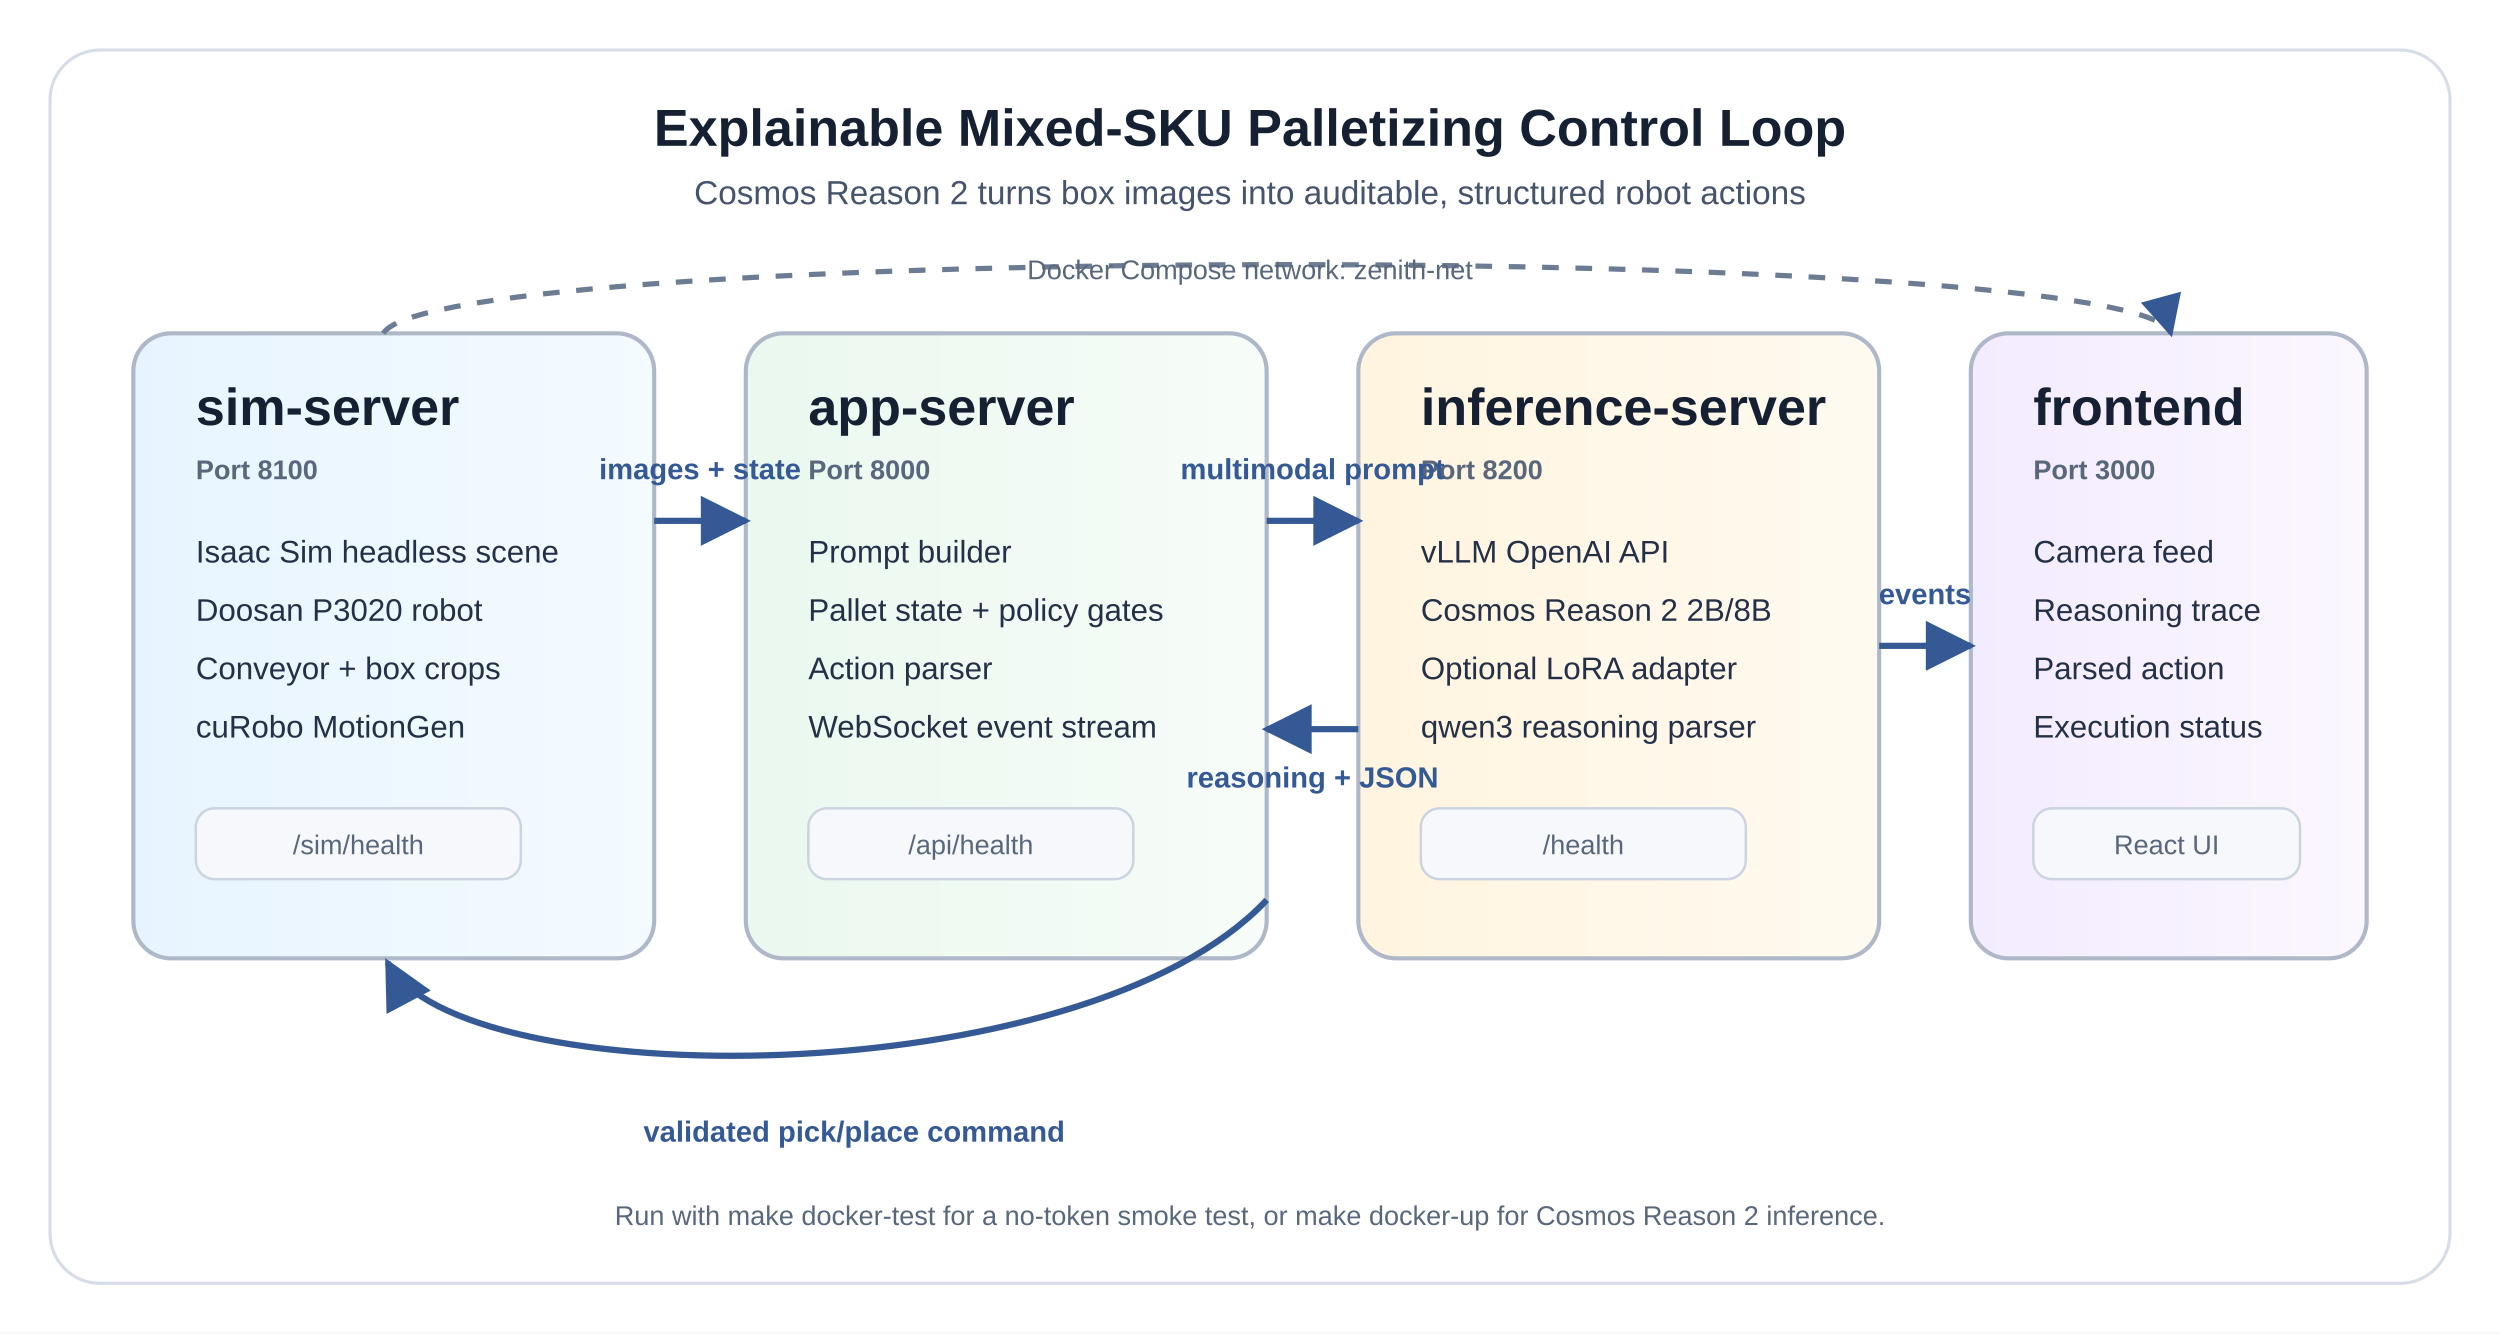
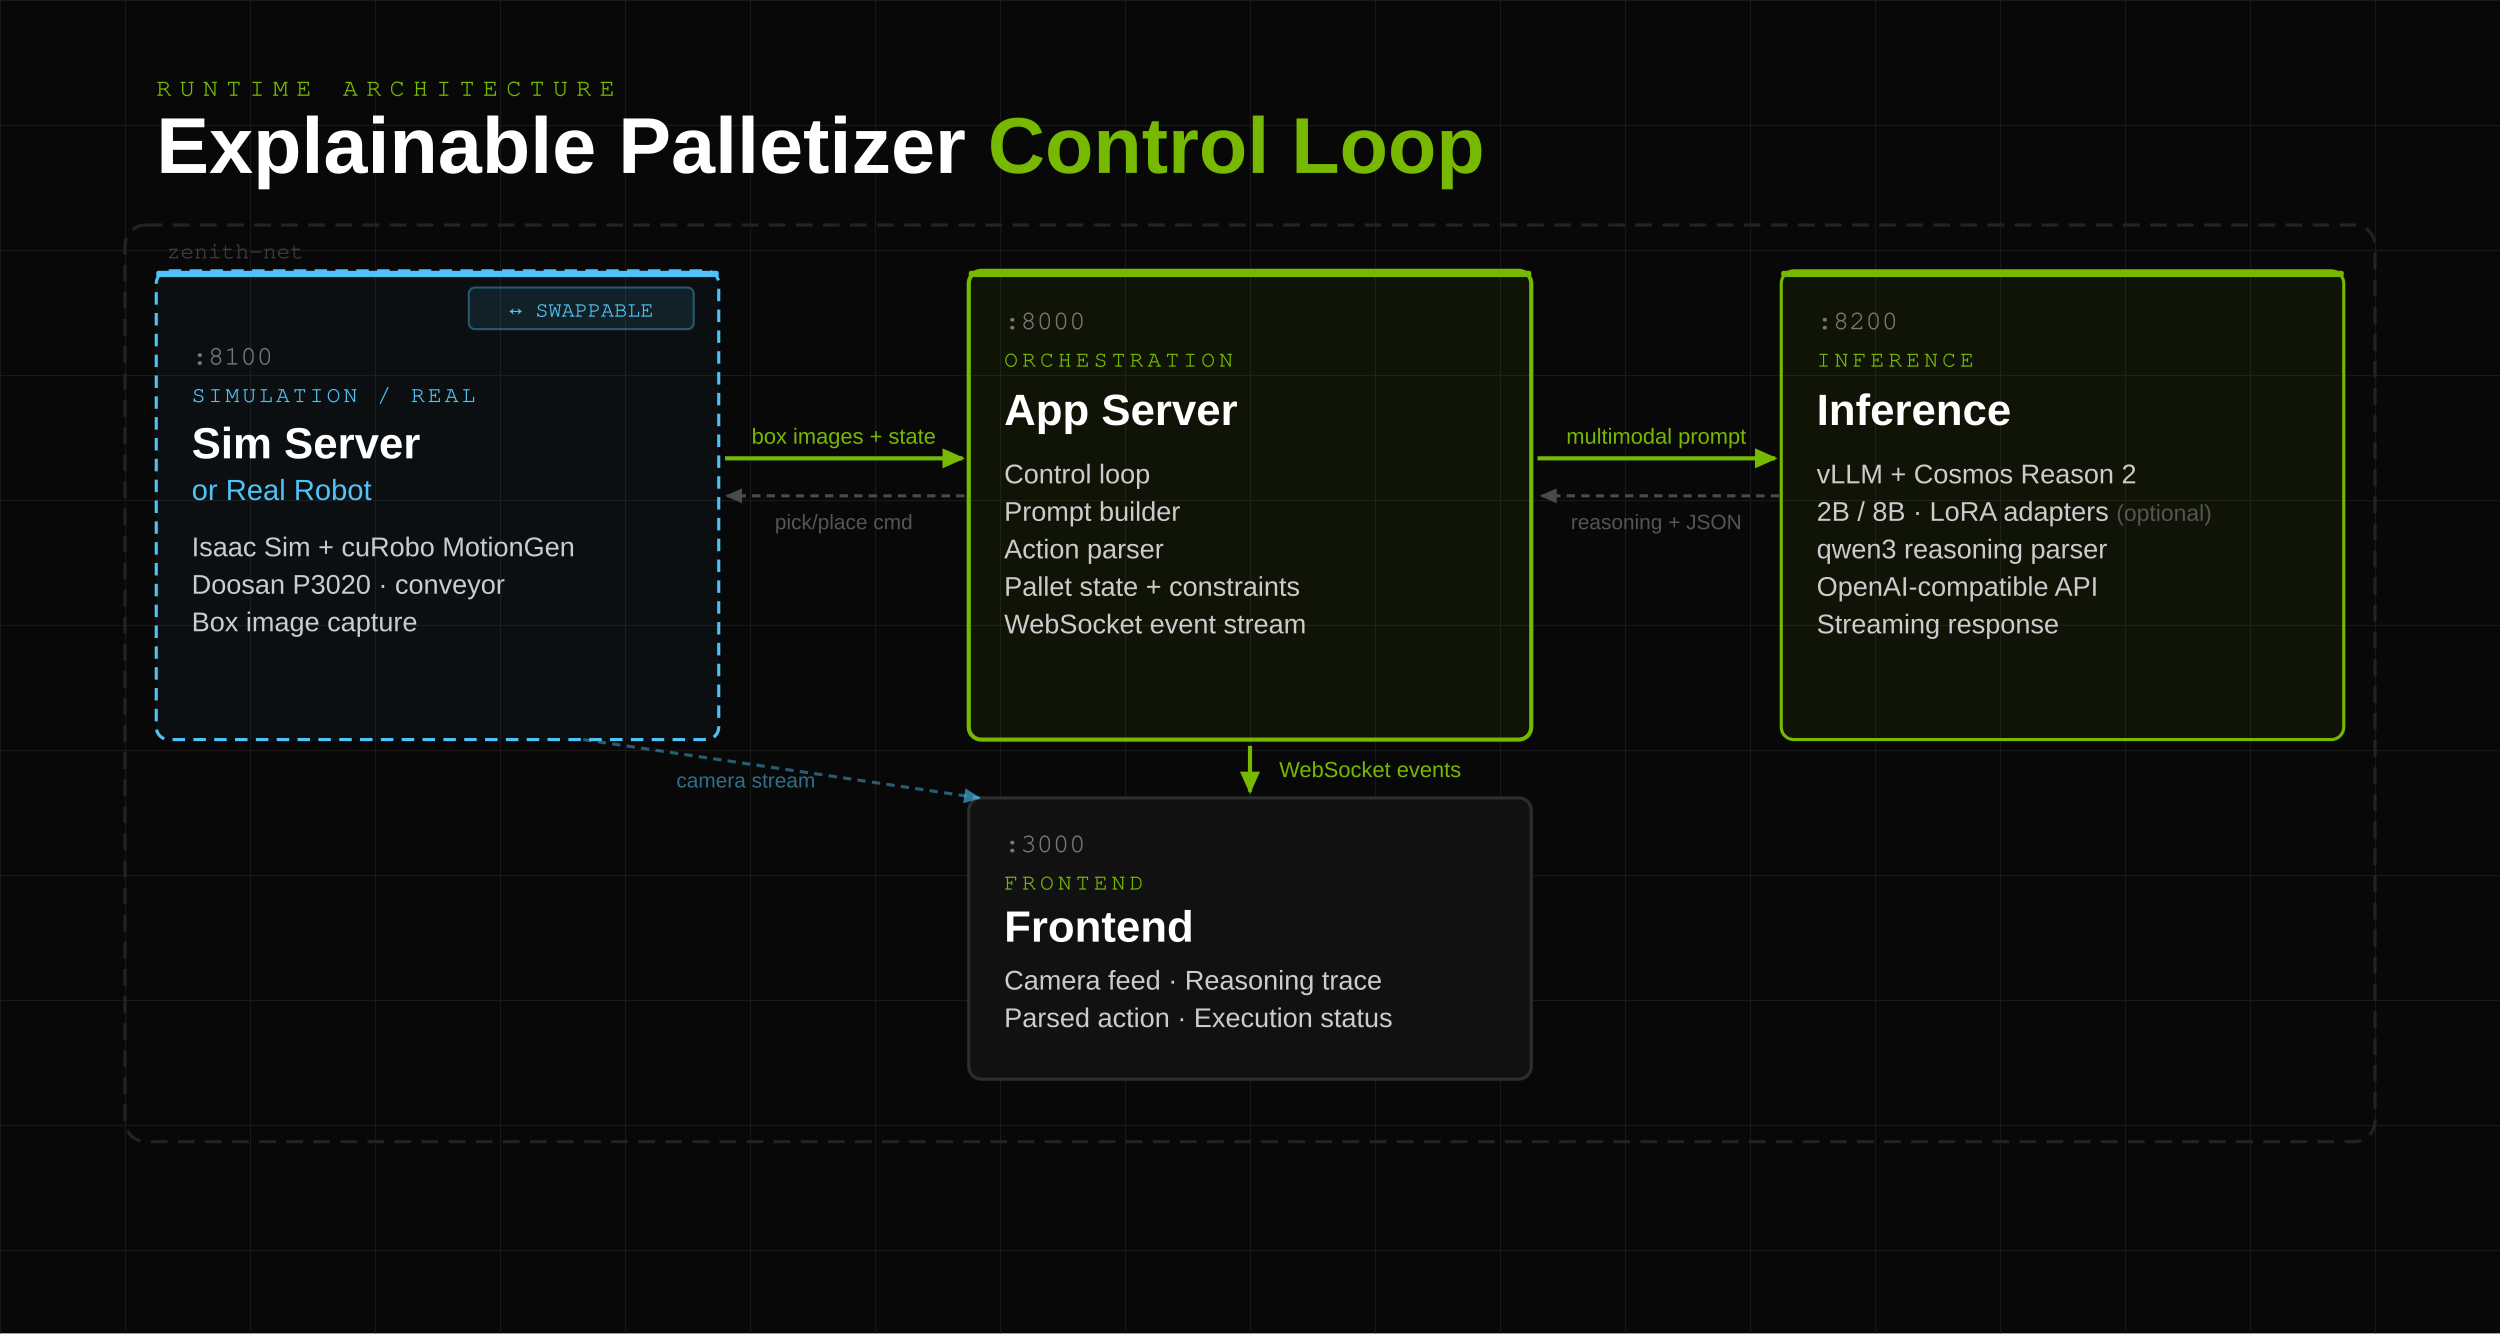
- <svg xmlns="http://www.w3.org/2000/svg" width="1200" height="640" viewBox="0 0 1200 640" role="img" aria-labelledby="title desc">
+ <svg xmlns="http://www.w3.org/2000/svg" width="1200" height="640" viewBox="0 0 1200 640" role="img" aria-labelledby="svgtitle svgdesc">
  <defs>
-     <marker id="arrow" viewBox="0 0 10 10" refX="9" refY="5" markerWidth="8" markerHeight="8" orient="auto-start-reverse">
-       <path d="M 0 0 L 10 5 L 0 10 z" fill="#345995" />
+     <marker id="ag" viewBox="0 0 10 10" refX="8" refY="5" markerWidth="6" markerHeight="6" orient="auto">
+       <path d="M 0 1 L 9 5 L 0 9 z" fill="#76b900" />
    </marker>
-     <linearGradient id="simGrad" x1="0" x2="1">
-       <stop offset="0" stop-color="#e7f4ff" />
-       <stop offset="1" stop-color="#f4fbff" />
-     </linearGradient>
-     <linearGradient id="appGrad" x1="0" x2="1">
-       <stop offset="0" stop-color="#eaf8ef" />
-       <stop offset="1" stop-color="#f7fcf8" />
-     </linearGradient>
-     <linearGradient id="vlmGrad" x1="0" x2="1">
-       <stop offset="0" stop-color="#fff4df" />
-       <stop offset="1" stop-color="#fffaf0" />
-     </linearGradient>
-     <linearGradient id="uiGrad" x1="0" x2="1">
-       <stop offset="0" stop-color="#f3ebff" />
-       <stop offset="1" stop-color="#fbf7ff" />
-     </linearGradient>
-     <style>
-       .bg { fill: #ffffff; }
-       .frame { fill: none; stroke: #d6dde8; stroke-width: 1.5; }
-       .card { stroke: #aeb8c8; stroke-width: 2; rx: 18; }
-       .title { fill: #152033; font: 700 25px Arial, Helvetica, sans-serif; }
-       .sub { fill: #45546c; font: 500 16px Arial, Helvetica, sans-serif; }
-       .body { fill: #233047; font: 400 15px Arial, Helvetica, sans-serif; }
-       .label { fill: #345995; font: 700 14px Arial, Helvetica, sans-serif; }
-       .port { fill: #59677d; font: 700 13px Arial, Helvetica, sans-serif; }
-       .arrow { stroke: #345995; stroke-width: 3; fill: none; marker-end: url(#arrow); }
-       .loop { stroke: #6b7c93; stroke-width: 2.5; fill: none; stroke-dasharray: 8 8; marker-end: url(#arrow); }
-       .chip { fill: #f6f8fb; stroke: #cbd4e1; stroke-width: 1.2; rx: 9; }
-       .small { fill: #59677d; font: 400 13px Arial, Helvetica, sans-serif; }
-     </style>
+     <marker id="ad" viewBox="0 0 10 10" refX="8" refY="5" markerWidth="6" markerHeight="6" orient="auto">
+       <path d="M 0 1 L 9 5 L 0 9 z" fill="#4a4a4a" />
+     </marker>
+     <marker id="ab" viewBox="0 0 10 10" refX="8" refY="5" markerWidth="6" markerHeight="6" orient="auto">
+       <path d="M 0 1 L 9 5 L 0 9 z" fill="rgba(79,195,247,0.6)" />
+     </marker>
+     <pattern id="grid" width="60" height="60" patternUnits="userSpaceOnUse">
+       <path d="M 60 0 L 0 0 0 60" fill="none" stroke="#191919" stroke-width="1" />
+     </pattern>
  </defs>
-   <rect class="bg" width="1200" height="640" />
-   <rect class="frame" x="24" y="24" width="1152" height="592" rx="24" />
-   <text class="title" x="600" y="70" text-anchor="middle">Explainable Mixed-SKU Palletizing Control Loop</text>
-   <text class="sub" x="600" y="98" text-anchor="middle">Cosmos Reason 2 turns box images into auditable, structured robot actions</text>
-   <rect class="card" x="64" y="160" width="250" height="300" fill="url(#simGrad)" />
-   <text class="title" x="94" y="204">sim-server</text>
-   <text class="port" x="94" y="230">Port 8100</text>
-   <text class="body" x="94" y="270">Isaac Sim headless scene</text>
-   <text class="body" x="94" y="298">Doosan P3020 robot</text>
-   <text class="body" x="94" y="326">Conveyor + box crops</text>
-   <text class="body" x="94" y="354">cuRobo MotionGen</text>
-   <rect class="chip" x="94" y="388" width="156" height="34" />
-   <text class="small" x="172" y="410" text-anchor="middle">/sim/health</text>
-   <rect class="card" x="358" y="160" width="250" height="300" fill="url(#appGrad)" />
-   <text class="title" x="388" y="204">app-server</text>
-   <text class="port" x="388" y="230">Port 8000</text>
-   <text class="body" x="388" y="270">Prompt builder</text>
-   <text class="body" x="388" y="298">Pallet state + policy gates</text>
-   <text class="body" x="388" y="326">Action parser</text>
-   <text class="body" x="388" y="354">WebSocket event stream</text>
-   <rect class="chip" x="388" y="388" width="156" height="34" />
-   <text class="small" x="466" y="410" text-anchor="middle">/api/health</text>
-   <rect class="card" x="652" y="160" width="250" height="300" fill="url(#vlmGrad)" />
-   <text class="title" x="682" y="204">inference-server</text>
-   <text class="port" x="682" y="230">Port 8200</text>
-   <text class="body" x="682" y="270">vLLM OpenAI API</text>
-   <text class="body" x="682" y="298">Cosmos Reason 2 2B/8B</text>
-   <text class="body" x="682" y="326">Optional LoRA adapter</text>
-   <text class="body" x="682" y="354">qwen3 reasoning parser</text>
-   <rect class="chip" x="682" y="388" width="156" height="34" />
-   <text class="small" x="760" y="410" text-anchor="middle">/health</text>
-   <rect class="card" x="946" y="160" width="190" height="300" fill="url(#uiGrad)" />
-   <text class="title" x="976" y="204">frontend</text>
-   <text class="port" x="976" y="230">Port 3000</text>
-   <text class="body" x="976" y="270">Camera feed</text>
-   <text class="body" x="976" y="298">Reasoning trace</text>
-   <text class="body" x="976" y="326">Parsed action</text>
-   <text class="body" x="976" y="354">Execution status</text>
-   <rect class="chip" x="976" y="388" width="128" height="34" />
-   <text class="small" x="1040" y="410" text-anchor="middle">React UI</text>
-   <path class="arrow" d="M 314 250 C 330 250, 340 250, 358 250" />
-   <text class="label" x="336" y="230" text-anchor="middle">images + state</text>
-   <path class="arrow" d="M 608 250 C 624 250, 634 250, 652 250" />
-   <text class="label" x="630" y="230" text-anchor="middle">multimodal prompt</text>
-   <path class="arrow" d="M 652 350 C 634 350, 624 350, 608 350" />
-   <text class="label" x="630" y="378" text-anchor="middle">reasoning + JSON</text>
-   <path class="arrow" d="M 608 432 C 520 526, 220 526, 186 462" />
-   <text class="label" x="410" y="548" text-anchor="middle">validated pick/place command</text>
-   <path class="arrow" d="M 902 310 C 918 310, 928 310, 946 310" />
-   <text class="label" x="924" y="290" text-anchor="middle">events</text>
-   <path class="loop" d="M 184 160 C 210 116, 1030 116, 1042 160" />
-   <text class="small" x="600" y="134" text-anchor="middle">Docker Compose network: zenith-net</text>
-   <text class="small" x="600" y="588" text-anchor="middle">Run with make docker-test for a no-token smoke test, or make docker-up for Cosmos Reason 2 inference.</text>
+   <rect width="1200" height="640" fill="#080808" />
+   <rect width="1200" height="640" fill="url(#grid)" />
+   <rect x="60" y="108" width="1080" height="440" rx="10" fill="none" stroke="#232323" stroke-width="1.5" stroke-dasharray="8 5" />
+   <text x="80" y="124" font-family="'JetBrains Mono',Courier,monospace" font-size="11" fill="#404040">zenith-net</text>
+   <text x="75" y="46" font-family="'JetBrains Mono',Courier,monospace" font-size="12" fill="#76b900" letter-spacing="4">RUNTIME ARCHITECTURE</text>
+   <text x="75" y="83" font-family="Arial,Helvetica,sans-serif" font-size="38" font-weight="800" fill="#ffffff">Explainable Palletizer <tspan fill="#76b900">Control Loop</tspan>
+   </text>
+   <rect x="75" y="130" width="270" height="225" rx="6" fill="rgba(79,195,247,0.04)" stroke="#4fc3f7" stroke-width="1.5" stroke-dasharray="6 4" />
+   <rect x="75" y="130" width="270" height="3" rx="1" fill="#4fc3f7" />
+   <rect x="225" y="138" width="108" height="20" rx="3" fill="rgba(79,195,247,0.10)" stroke="rgba(79,195,247,0.38)" stroke-width="1" />
+   <text x="279" y="152" font-family="'JetBrains Mono',Courier,monospace" font-size="10.5" fill="#4fc3f7" text-anchor="middle">↔ SWAPPABLE</text>
+   <text x="92" y="175" font-family="'JetBrains Mono',Courier,monospace" font-size="13" fill="#777">:8100</text>
+   <text x="92" y="193" font-family="'JetBrains Mono',Courier,monospace" font-size="11" fill="#4fc3f7" letter-spacing="1.5">SIMULATION / REAL</text>
+   <text x="92" y="220" font-family="Arial,Helvetica,sans-serif" font-size="21" font-weight="700" fill="#ffffff">Sim Server</text>
+   <text x="92" y="240" font-family="Arial,Helvetica,sans-serif" font-size="14" fill="#4fc3f7">or Real Robot</text>
+   <text x="92" y="267" font-family="Arial,Helvetica,sans-serif" font-size="13" fill="#cccccc">Isaac Sim + cuRobo MotionGen</text>
+   <text x="92" y="285" font-family="Arial,Helvetica,sans-serif" font-size="13" fill="#cccccc">Doosan P3020 · conveyor</text>
+   <text x="92" y="303" font-family="Arial,Helvetica,sans-serif" font-size="13" fill="#cccccc">Box image capture</text>
+   <rect x="465" y="130" width="270" height="225" rx="6" fill="rgba(118,185,0,0.07)" stroke="#76b900" stroke-width="2" />
+   <rect x="465" y="130" width="270" height="3" rx="1" fill="#76b900" />
+   <text x="482" y="158" font-family="'JetBrains Mono',Courier,monospace" font-size="13" fill="#777">:8000</text>
+   <text x="482" y="176" font-family="'JetBrains Mono',Courier,monospace" font-size="11" fill="#76b900" letter-spacing="2">ORCHESTRATION</text>
+   <text x="482" y="204" font-family="Arial,Helvetica,sans-serif" font-size="21" font-weight="700" fill="#ffffff">App Server</text>
+   <text x="482" y="232" font-family="Arial,Helvetica,sans-serif" font-size="13" fill="#cccccc">Control loop</text>
+   <text x="482" y="250" font-family="Arial,Helvetica,sans-serif" font-size="13" fill="#cccccc">Prompt builder</text>
+   <text x="482" y="268" font-family="Arial,Helvetica,sans-serif" font-size="13" fill="#cccccc">Action parser</text>
+   <text x="482" y="286" font-family="Arial,Helvetica,sans-serif" font-size="13" fill="#cccccc">Pallet state + constraints</text>
+   <text x="482" y="304" font-family="Arial,Helvetica,sans-serif" font-size="13" fill="#cccccc">WebSocket event stream</text>
+   <rect x="855" y="130" width="270" height="225" rx="6" fill="rgba(118,185,0,0.07)" stroke="#76b900" stroke-width="1.5" />
+   <rect x="855" y="130" width="270" height="3" rx="1" fill="#76b900" />
+   <text x="872" y="158" font-family="'JetBrains Mono',Courier,monospace" font-size="13" fill="#777">:8200</text>
+   <text x="872" y="176" font-family="'JetBrains Mono',Courier,monospace" font-size="11" fill="#76b900" letter-spacing="2">INFERENCE</text>
+   <text x="872" y="204" font-family="Arial,Helvetica,sans-serif" font-size="21" font-weight="700" fill="#ffffff">Inference</text>
+   <text x="872" y="232" font-family="Arial,Helvetica,sans-serif" font-size="13" fill="#cccccc">vLLM + Cosmos Reason 2</text>
+   <text x="872" y="250" font-family="Arial,Helvetica,sans-serif" font-size="13" fill="#cccccc">2B / 8B · LoRA adapters <tspan font-size="11" fill="#555">(optional)</tspan>
+   </text>
+   <text x="872" y="268" font-family="Arial,Helvetica,sans-serif" font-size="13" fill="#cccccc">qwen3 reasoning parser</text>
+   <text x="872" y="286" font-family="Arial,Helvetica,sans-serif" font-size="13" fill="#cccccc">OpenAI-compatible API</text>
+   <text x="872" y="304" font-family="Arial,Helvetica,sans-serif" font-size="13" fill="#cccccc">Streaming response</text>
+   <line x1="348" y1="220" x2="462" y2="220" stroke="#76b900" stroke-width="2" marker-end="url(#ag)" />
+   <text x="405" y="213" font-family="Arial,sans-serif" font-size="10.5" fill="#76b900" text-anchor="middle">box images + state</text>
+   <line x1="463" y1="238" x2="349" y2="238" stroke="#4a4a4a" stroke-width="1.5" stroke-dasharray="4 3" marker-end="url(#ad)" />
+   <text x="405" y="254" font-family="Arial,sans-serif" font-size="10" fill="#555" text-anchor="middle">pick/place cmd</text>
+   <line x1="738" y1="220" x2="852" y2="220" stroke="#76b900" stroke-width="2" marker-end="url(#ag)" />
+   <text x="795" y="213" font-family="Arial,sans-serif" font-size="10.5" fill="#76b900" text-anchor="middle">multimodal prompt</text>
+   <line x1="854" y1="238" x2="740" y2="238" stroke="#4a4a4a" stroke-width="1.5" stroke-dasharray="4 3" marker-end="url(#ad)" />
+   <text x="795" y="254" font-family="Arial,sans-serif" font-size="10" fill="#555" text-anchor="middle">reasoning + JSON</text>
+   <rect x="465" y="383" width="270" height="135" rx="6" fill="#111111" stroke="#2d2d2d" stroke-width="1.5" />
+   <text x="482" y="409" font-family="'JetBrains Mono',Courier,monospace" font-size="13" fill="#777">:3000</text>
+   <text x="482" y="427" font-family="'JetBrains Mono',Courier,monospace" font-size="11" fill="#76b900" letter-spacing="2">FRONTEND</text>
+   <text x="482" y="452" font-family="Arial,Helvetica,sans-serif" font-size="21" font-weight="700" fill="#ffffff">Frontend</text>
+   <text x="482" y="475" font-family="Arial,Helvetica,sans-serif" font-size="13" fill="#cccccc">Camera feed · Reasoning trace</text>
+   <text x="482" y="493" font-family="Arial,Helvetica,sans-serif" font-size="13" fill="#cccccc">Parsed action · Execution status</text>
+   <line x1="600" y1="358" x2="600" y2="380" stroke="#76b900" stroke-width="2" marker-end="url(#ag)" />
+   <text x="614" y="373" font-family="Arial,sans-serif" font-size="10.5" fill="#76b900">WebSocket events</text>
+   <line x1="280" y1="355" x2="470" y2="383" stroke="rgba(79,195,247,0.45)" stroke-width="1.5" stroke-dasharray="4 3" marker-end="url(#ab)" />
+   <text x="358" y="378" font-family="Arial,sans-serif" font-size="10" fill="rgba(79,195,247,0.55)" text-anchor="middle">camera stream</text>
</svg>
